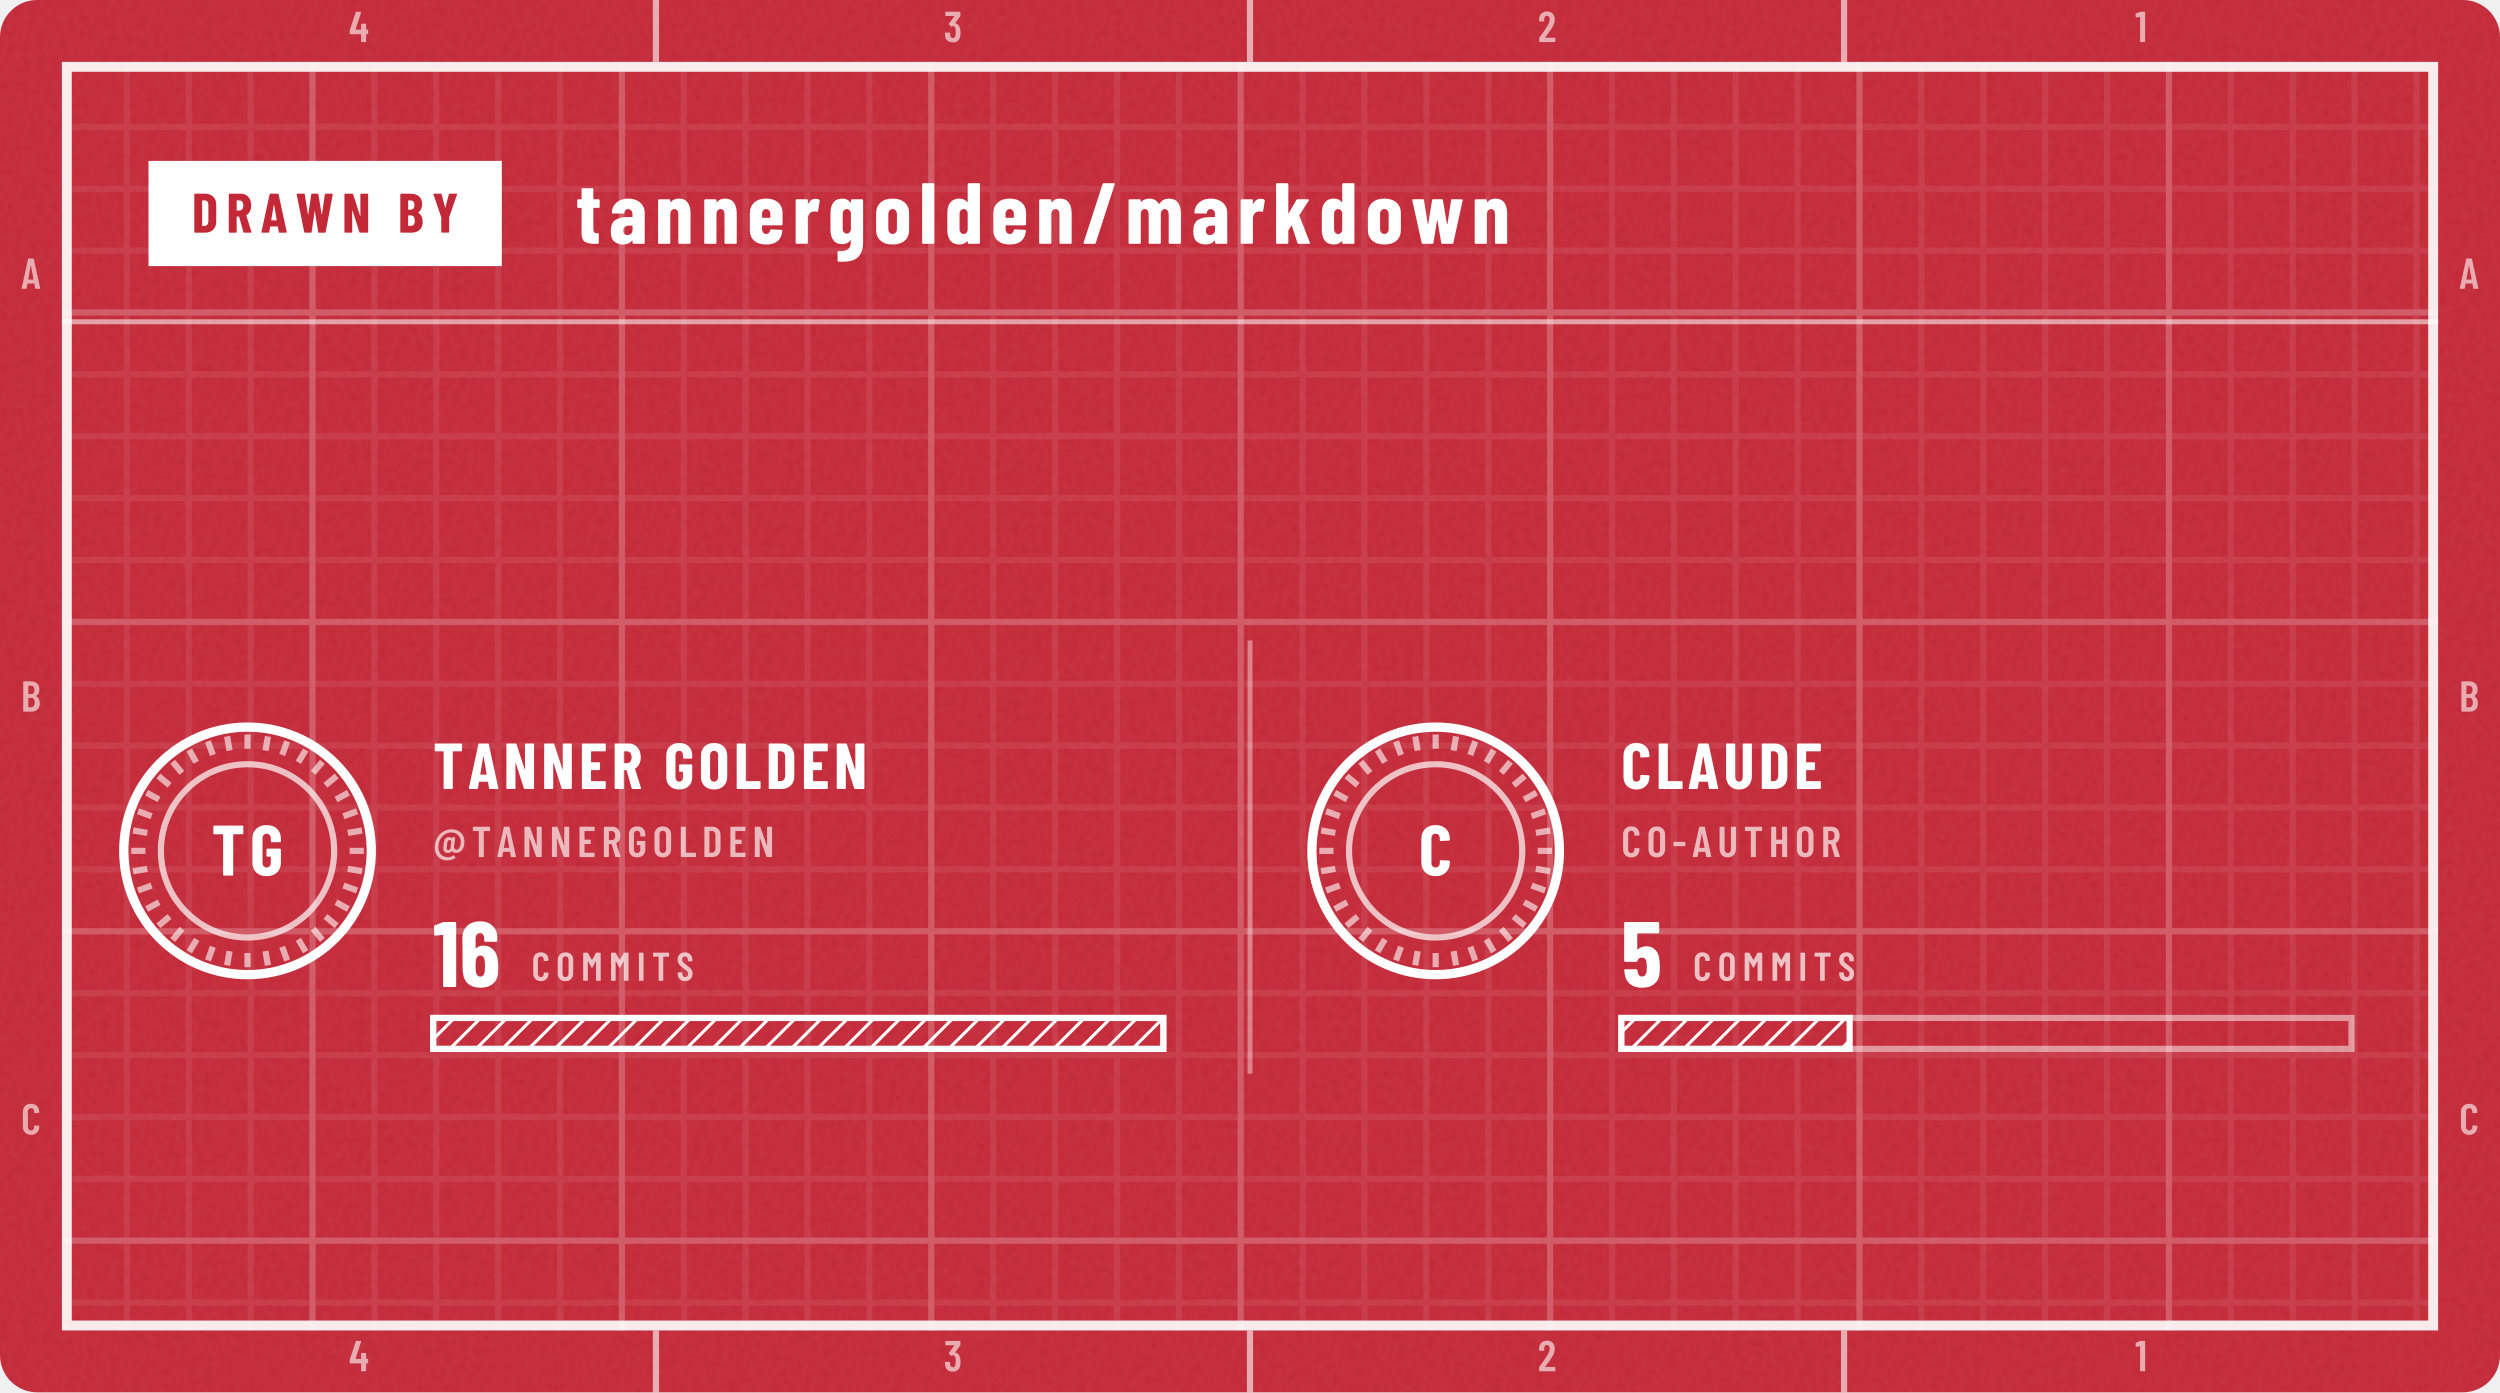
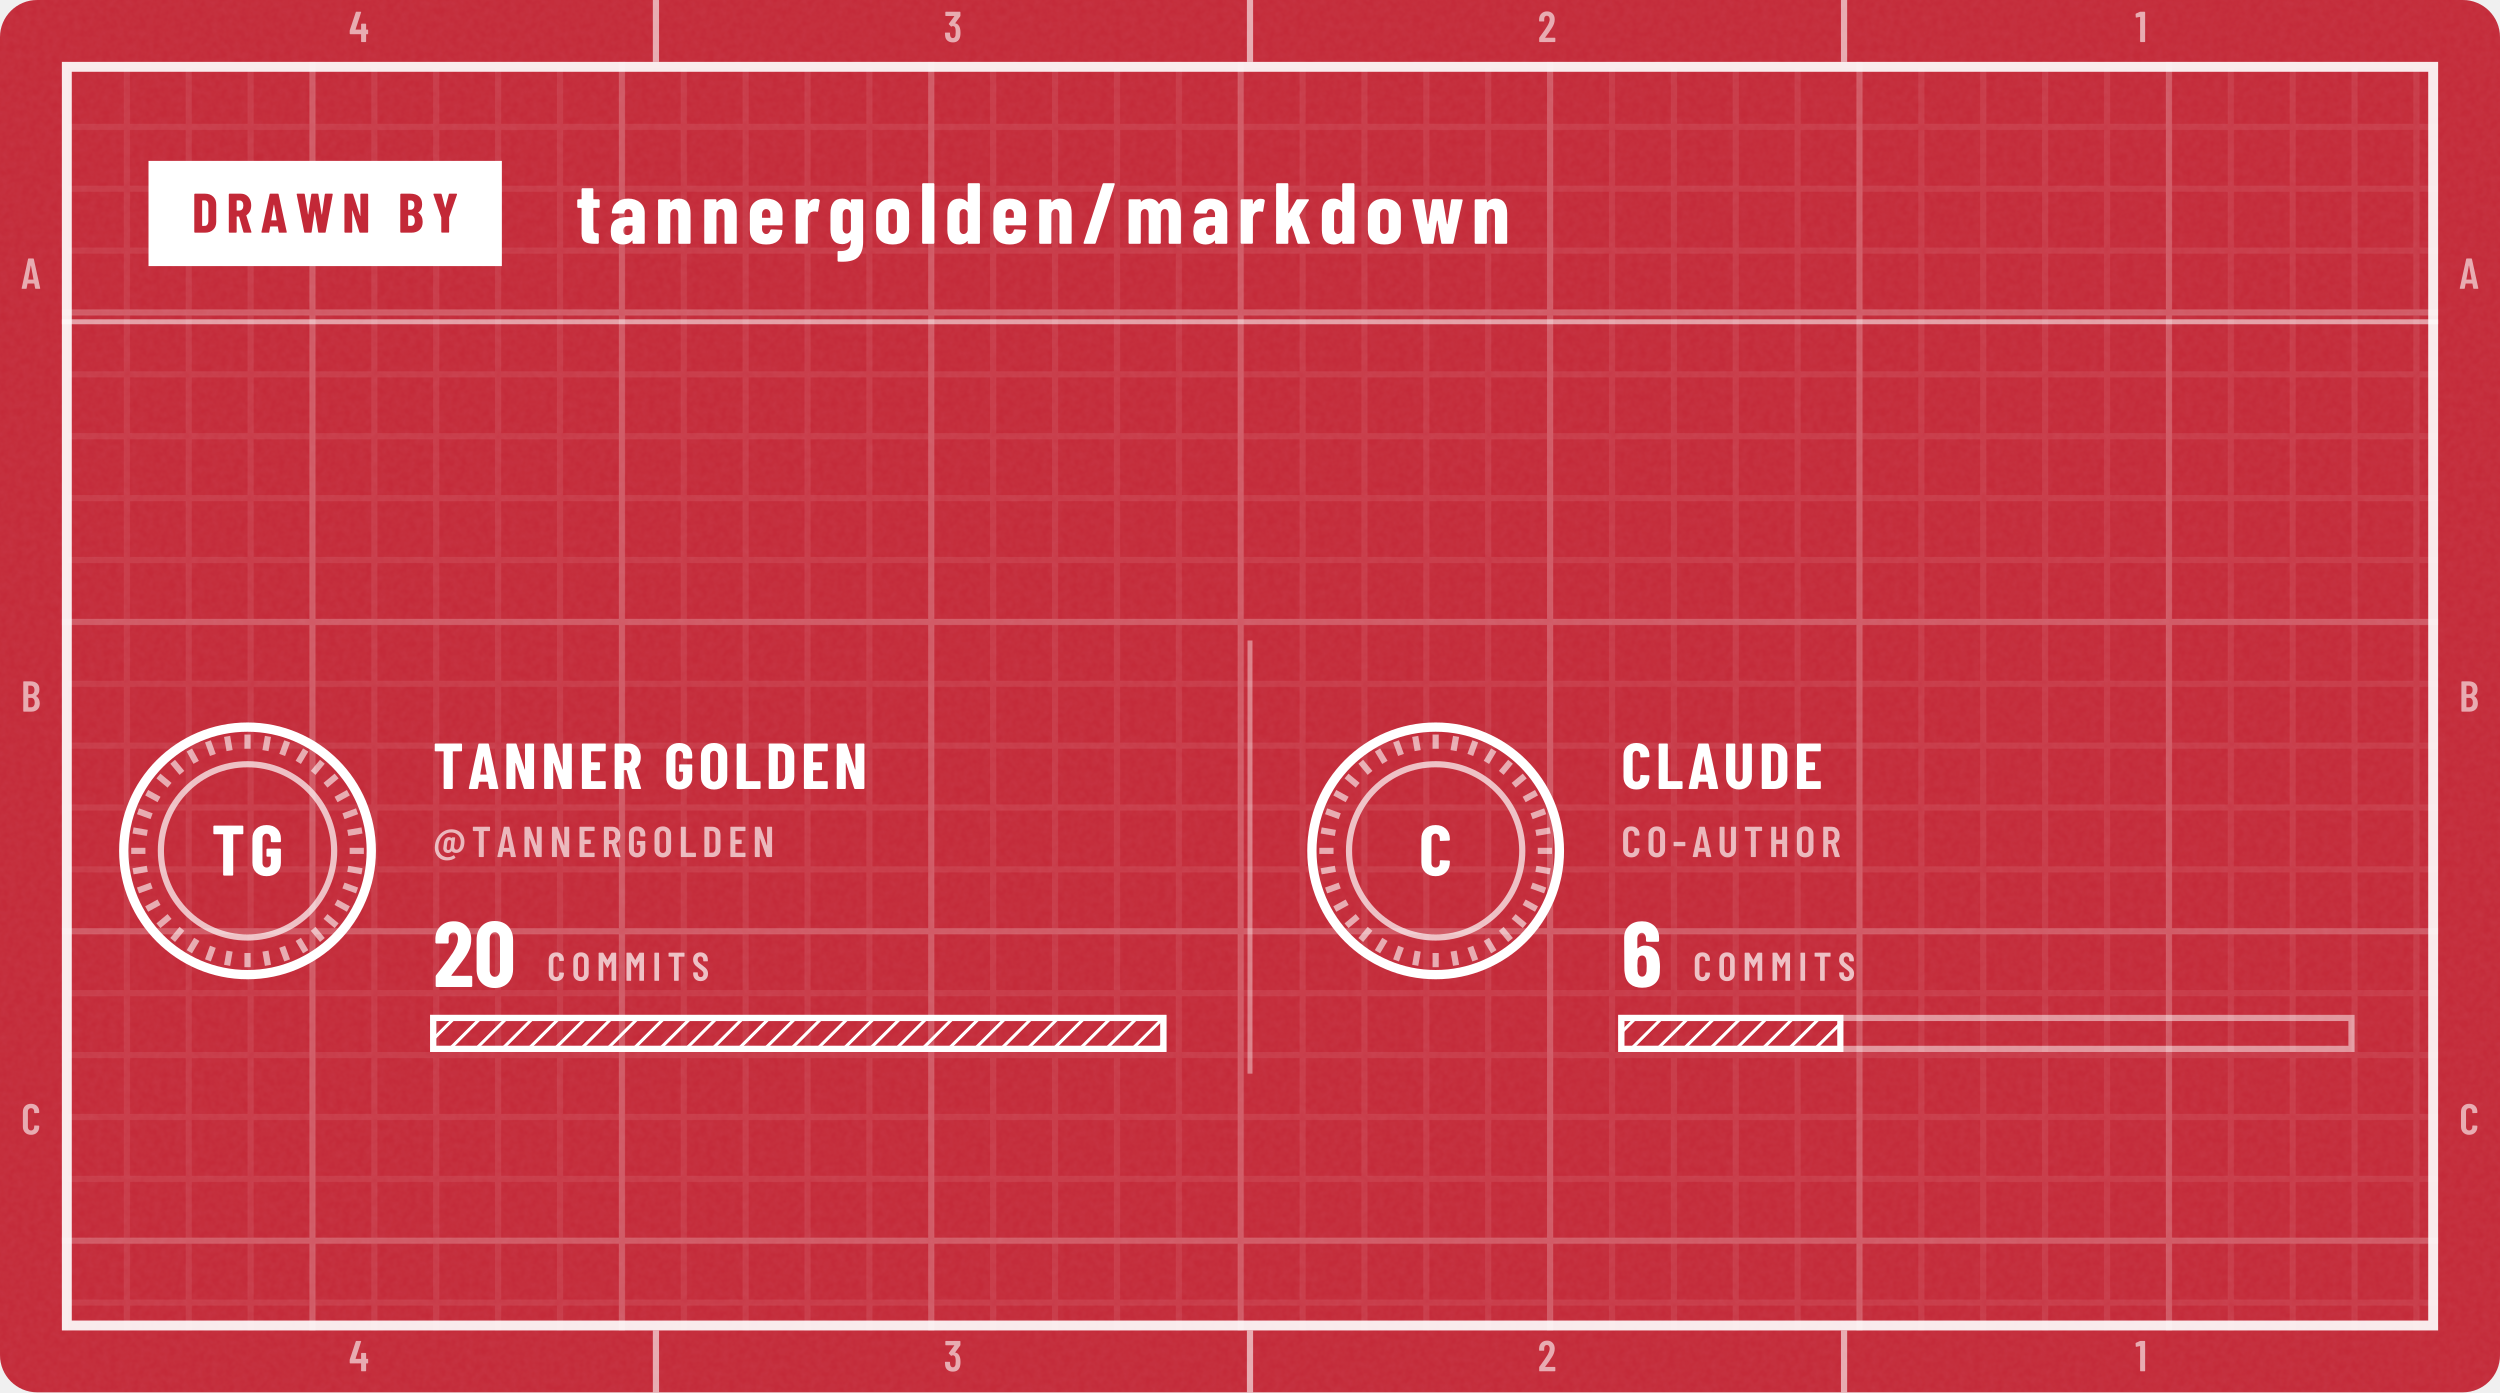
<svg xmlns="http://www.w3.org/2000/svg" width="404" height="225" viewBox="0 0 404 225" role="img" aria-labelledby="t d">
  <defs>
    <clipPath id="kc1">
      <rect x="0" y="0" width="404" height="225" rx="6" />
    </clipPath>
    <filter id="kn2" x="0" y="0" width="100%" height="100%">
      <feTurbulence type="fractalNoise" baseFrequency=".85" numOctaves="2" stitchTiles="stitch" />
      <feColorMatrix values="0 0 0 0 1 0 0 0 0 1 0 0 0 0 1 0 0 0 0.06 0" />
    </filter>
    <pattern id="kp3" width="10" height="10" patternUnits="userSpaceOnUse">
      <path d="M10 .5H.5V10" fill="none" stroke="#FFFFFF" stroke-opacity="0.075" />
    </pattern>
    <pattern id="kp4" width="50" height="50" patternUnits="userSpaceOnUse">
      <path d="M50 .5H.5V50" fill="none" stroke="#FFFFFF" stroke-opacity="0.16" />
    </pattern>
    <clipPath id="kc5">
      <rect x="10" y="10" width="384" height="205" />
    </clipPath>
    <pattern id="kh6" width="3" height="3" patternUnits="userSpaceOnUse" patternTransform="rotate(45)">
      <path d="M0 0V3" stroke="#FFFFFF" stroke-width="1" stroke-opacity="1" />
    </pattern>
    <path id="m45" d="M27 263V339Q27 344 30 348Q34 351 39 351H286Q291 351 294 348Q298 344 298 339V263Q298 258 294 254Q291 251 286 251H39Q34 251 30 254Q27 258 27 263Z" />
    <path id="m49" d="M122 700H218Q223 700 226 696Q230 693 230 688V12Q230 7 226 4Q223 0 218 0H126Q121 0 118 4Q114 7 114 12V576Q114 578 112 580Q111 582 109 581L27 565H24Q13 565 13 576L10 643Q10 653 18 657L107 697Q114 700 122 700Z" />
    <path id="m50" d="M173 100H392Q397 100 400 96Q404 93 404 88V12Q404 7 400 4Q397 0 392 0H43Q38 0 34 4Q31 7 31 12V92Q31 101 36 107L75 160Q114 212 152 266Q189 320 215 363Q273 459 273 522Q273 562 256 585Q238 608 209 608Q180 608 163 586Q146 563 147 526V487Q147 482 144 478Q140 475 135 475H41Q36 475 32 478Q29 482 29 487V530Q33 610 84 659Q134 708 214 708Q293 708 342 656Q390 605 390 521Q390 471 373 422Q356 373 319 317Q294 277 260 229Q225 181 214 166Q184 126 170 106Q168 104 169 102Q170 100 173 100Z" />
    <path id="m51" d="M387 218Q387 169 380 134Q368 66 326 29Q283 -8 210 -8Q134 -8 86 32Q38 73 32 143Q30 165 28 207Q28 219 40 219H132Q144 219 144 207Q146 173 148 156Q153 125 169 108Q185 92 210 92Q234 92 250 108Q266 123 271 152Q276 182 276 230Q276 281 269 315Q263 341 248 355Q233 369 210 369Q195 369 183 360Q177 356 174 356Q172 356 166 360L119 408Q115 412 115 417Q115 421 118 425L243 595Q245 597 244 599Q242 601 239 601H49Q44 601 40 604Q37 608 37 613V688Q37 693 40 696Q44 700 49 700H373Q378 700 382 696Q385 693 385 688V609Q385 602 380 594L266 438Q262 432 268 431Q309 426 338 392Q368 358 378 307Q387 267 387 218Z" />
    <path id="m52" d="M443 275V194Q443 189 440 186Q436 182 431 182H401Q396 182 396 177V12Q396 7 392 4Q389 0 384 0H292Q287 0 284 4Q280 7 280 12V177Q280 182 275 182H29Q24 182 20 186Q17 189 17 194V259Q17 268 19 274L158 690Q161 700 171 700H271Q277 700 280 696Q283 693 281 686L153 293Q152 287 157 287H275Q280 287 280 292V412Q280 417 284 420Q287 424 292 424H384Q389 424 392 420Q396 417 396 412V292Q396 287 401 287H431Q436 287 440 284Q443 280 443 275Z" />
    <path id="m64" d="M722 352Q722 327 719 301Q706 204 655 150Q604 95 529 95Q465 95 431 135Q427 138 424 134Q409 113 387 104Q365 94 343 94Q292 94 262 124Q233 154 233 201Q233 218 238 250L242 283Q244 307 250 347Q268 461 367 461Q380 461 394 456Q409 451 421 440Q428 435 428 442V444Q429 455 441 455H497Q509 455 508 442L484 258Q483 252 483 240Q483 206 499 188Q515 170 541 170Q577 170 602 206Q626 243 634 303Q637 326 637 346Q637 413 609 463Q581 513 530 540Q480 567 414 567Q342 567 279 530Q216 492 174 426Q132 359 122 275Q119 251 119 229Q119 156 149 104Q179 51 228 24Q277 -3 333 -3Q408 -3 468 39Q473 42 476 42Q482 42 485 36L511 -6Q513 -9 513 -14Q513 -19 508 -23Q472 -48 424 -63Q375 -78 319 -78Q239 -78 175 -42Q111 -5 74 62Q38 130 38 221Q38 253 42 280Q55 384 109 466Q163 549 246 595Q328 641 422 641Q510 641 578 605Q646 569 684 504Q722 438 722 352ZM400 212 403 233 404 243 414 326 416 343Q419 365 408 379Q398 393 379 393Q360 393 346 379Q332 365 329 343L326 322Q320 283 320 276L312 212Q311 188 321 174Q331 161 350 161Q369 161 382 175Q396 189 400 212Z" />
    <path id="m65" d="M325 11 306 116Q306 121 300 121H154Q148 121 148 116L129 11Q128 0 116 0H25Q11 0 14 13L162 689Q164 700 175 700H281Q292 700 294 689L442 13V9Q442 0 431 0H338Q326 0 325 11ZM171 212H282Q288 212 287 217L229 533Q228 536 226 536Q224 536 223 533L166 217Q165 212 171 212Z" />
    <path id="m66" d="M242 0H66Q61 0 58 4Q54 7 54 12V688Q54 693 58 696Q61 700 66 700H224Q319 700 373 652Q427 604 427 512Q427 409 354 365Q349 362 352 359Q391 334 413 292Q435 250 435 192Q435 100 382 50Q328 0 242 0ZM170 595V409Q170 404 175 404H226Q267 404 290 429Q313 454 313 500Q313 548 290 574Q267 600 226 600H175Q170 600 170 595ZM319 208Q319 260 296 290Q273 319 233 319H175Q170 319 170 314V106Q170 101 175 101H233Q273 101 296 129Q319 157 319 208Z" />
    <path id="m67" d="M42 180V521Q42 607 94 658Q145 708 230 708Q316 708 368 658Q420 607 420 521V509Q420 504 416 500Q413 496 408 496L315 492Q303 492 303 504V529Q303 564 283 586Q263 608 230 608Q198 608 178 586Q158 564 158 529V171Q158 136 178 114Q198 92 230 92Q263 92 283 114Q303 136 303 171V196Q303 201 306 204Q310 208 315 208L408 204Q413 204 416 200Q420 197 420 192V180Q420 95 368 44Q316 -8 230 -8Q145 -8 94 44Q42 95 42 180Z" />
    <path id="m68" d="M54 12V688Q54 693 58 696Q61 700 66 700H237Q323 700 374 648Q426 596 426 509V191Q426 104 374 52Q323 0 237 0H66Q61 0 58 4Q54 7 54 12ZM175 100 235 101Q268 101 288 128Q309 154 310 198V502Q310 547 290 574Q269 600 234 600H175Q170 600 170 595V105Q170 100 175 100Z" />
    <path id="m69" d="M391 600H175Q170 600 170 595V406Q170 401 175 401H303Q308 401 312 398Q315 394 315 389V312Q315 307 312 304Q308 300 303 300H175Q170 300 170 295V105Q170 100 175 100H391Q396 100 400 96Q403 93 403 88V12Q403 7 400 4Q396 0 391 0H66Q61 0 58 4Q54 7 54 12V688Q54 693 58 696Q61 700 66 700H391Q396 700 400 696Q403 693 403 688V612Q403 607 400 604Q396 600 391 600Z" />
    <path id="m71" d="M42 173V527Q42 609 94 658Q145 708 230 708Q315 708 368 658Q420 609 420 526V487Q420 482 416 478Q413 475 408 475H316Q311 475 308 478Q304 482 304 487V528Q304 564 284 586Q263 608 230 608Q197 608 177 586Q157 564 157 528V172Q157 136 177 114Q197 92 230 92Q263 92 284 114Q304 136 304 172V268Q304 273 299 273H238Q233 273 230 276Q226 280 226 285V358Q226 363 230 366Q233 370 238 370H408Q413 370 416 366Q420 363 420 358V173Q420 91 368 42Q315 -8 230 -8Q145 -8 94 42Q42 91 42 173Z" />
    <path id="m72" d="M319 700H411Q416 700 420 696Q423 693 423 688V12Q423 7 420 4Q416 0 411 0H319Q314 0 310 4Q307 7 307 12V295Q307 300 302 300H175Q170 300 170 295V12Q170 7 166 4Q163 0 158 0H66Q61 0 58 4Q54 7 54 12V688Q54 693 58 696Q61 700 66 700H158Q163 700 166 696Q170 693 170 688V406Q170 401 175 401H302Q307 401 307 406V688Q307 693 310 696Q314 700 319 700Z" />
    <path id="m73" d="M54 12V688Q54 693 58 696Q61 700 66 700H158Q163 700 166 696Q170 693 170 688V12Q170 7 166 4Q163 0 158 0H66Q61 0 58 4Q54 7 54 12Z" />
    <path id="m76" d="M54 12V688Q54 693 58 696Q61 700 66 700H158Q163 700 166 696Q170 693 170 688V105Q170 100 175 100H391Q396 100 400 96Q403 93 403 88V12Q403 7 400 4Q396 0 391 0H66Q61 0 58 4Q54 7 54 12Z" />
    <path id="m77" d="M383 700H475Q480 700 484 696Q487 693 487 688V12Q487 7 484 4Q480 0 475 0H383Q378 0 374 4Q371 7 371 12V484Q371 488 369 488Q367 488 365 485L278 327Q273 319 269 319Q265 319 260 327L173 485Q171 488 169 488Q167 488 167 484V12Q167 7 164 4Q160 0 155 0H63Q58 0 54 4Q51 7 51 12V688Q51 693 54 696Q58 700 63 700H155Q165 700 170 692L267 521Q270 517 273 521L368 692Q373 700 383 700Z" />
    <path id="m78" d="M350 700H441Q446 700 450 696Q453 693 453 688V12Q453 7 450 4Q446 0 441 0H336Q326 0 323 10L174 434Q173 437 170 436Q168 436 168 433L169 12Q169 7 166 4Q162 0 157 0H66Q61 0 58 4Q54 7 54 12V688Q54 693 58 696Q61 700 66 700H169Q179 700 182 690L332 269Q333 266 336 266Q338 267 338 270V688Q338 693 342 696Q345 700 350 700Z" />
    <path id="m79" d="M42 182V518Q42 604 94 656Q147 708 233 708Q319 708 372 656Q425 604 425 518V182Q425 96 372 44Q319 -8 233 -8Q147 -8 94 44Q42 96 42 182ZM309 177V523Q309 561 288 584Q267 608 233 608Q199 608 178 584Q158 561 158 523V177Q158 139 178 116Q199 92 233 92Q267 92 288 116Q309 139 309 177Z" />
    <path id="m82" d="M318 10 233 297Q231 301 228 301H175Q170 301 170 296V12Q170 7 166 4Q163 0 158 0H66Q61 0 58 4Q54 7 54 12V688Q54 693 58 696Q61 700 66 700H254Q307 700 348 674Q388 649 410 602Q433 556 433 496Q433 434 409 389Q385 344 342 321Q338 320 339 315L437 14Q438 12 438 9Q438 0 427 0H331Q321 0 318 10ZM170 595V396Q170 391 175 391H236Q272 391 294 419Q317 447 317 495Q317 543 294 572Q272 600 236 600H175Q170 600 170 595Z" />
    <path id="m83" d="M34 173V199Q34 204 38 208Q41 211 46 211H137Q142 211 146 208Q149 204 149 199V179Q149 140 168 116Q188 92 219 92Q250 92 270 114Q290 137 290 174Q290 200 279 219Q268 238 248 255Q228 272 184 304Q134 340 104 368Q73 396 52 436Q32 475 32 527Q32 610 82 659Q132 708 214 708Q297 708 348 656Q399 605 399 520V496Q399 491 396 488Q392 484 387 484H297Q292 484 288 488Q285 491 285 496V522Q285 561 266 584Q246 608 214 608Q184 608 165 586Q146 565 146 527Q146 491 166 466Q187 441 247 397Q308 352 339 324Q370 295 387 261Q404 227 404 180Q404 95 353 44Q302 -8 219 -8Q136 -8 85 42Q34 92 34 173Z" />
    <path id="m84" d="M425 688V612Q425 607 422 604Q418 600 413 600H286Q281 600 281 595V12Q281 7 278 4Q274 0 269 0H177Q172 0 168 4Q165 7 165 12V595Q165 600 160 600H40Q35 600 32 604Q28 607 28 612V688Q28 693 32 696Q35 700 40 700H413Q418 700 422 696Q425 693 425 688Z" />
    <path id="m85" d="M50 194V688Q50 693 54 696Q57 700 62 700H154Q159 700 162 696Q166 693 166 688V182Q166 142 186 117Q206 92 239 92Q272 92 292 117Q312 142 312 182V688Q312 693 316 696Q319 700 324 700H416Q421 700 424 696Q428 693 428 688V194Q428 103 376 48Q324 -8 239 -8Q153 -8 102 48Q50 103 50 194Z" />
    <path id="n47" d="M18 14 237 690Q240 700 250 700H367Q373 700 376 696Q379 693 377 686L158 10Q155 0 145 0H28Q22 0 19 4Q16 7 18 14Z" />
-     <path id="n49" d="M115 700H236Q241 700 244 696Q248 693 248 688V12Q248 7 244 4Q241 0 236 0H119Q114 0 110 4Q107 7 107 12V558Q107 562 102 562L25 553H23Q12 553 12 564L9 650Q9 660 18 664L100 697Q108 700 115 700Z" />
-     <path id="n53" d="M416 218Q416 185 413 155Q409 78 358 35Q308 -8 223 -8Q143 -8 94 32Q45 72 35 151L32 179Q32 191 44 191H161Q173 191 174 179Q174 173 176 163Q185 113 223 113Q243 113 256 126Q268 140 272 164Q275 190 275 219Q275 240 271 270Q267 293 254 305Q242 317 223 317Q185 317 174 282Q171 271 161 271H43Q38 271 34 274Q31 278 31 283V688Q31 693 34 696Q38 700 43 700H396Q401 700 404 696Q408 693 408 688V591Q408 586 404 582Q401 579 396 579H177Q172 579 172 574V406Q172 403 174 402Q176 401 178 404Q195 421 218 430Q241 439 267 439Q331 439 370 397Q408 355 412 280Q416 242 416 218Z" />
+     <path id="n48" d="M30 191V509Q30 600 84 656Q138 711 226 711Q284 711 329 686Q374 661 398 615Q423 569 423 509V191Q423 131 398 85Q374 39 329 14Q284 -11 226 -11Q138 -11 84 44Q30 100 30 191ZM282 183V517Q282 550 266 570Q251 590 226 590Q201 590 186 570Q171 550 171 517V183Q171 150 186 130Q201 110 226 110Q251 110 266 130Q282 150 282 183Z" />
+     <path id="n50" d="M200 121H409Q414 121 418 118Q421 114 421 109V12Q421 7 418 4Q414 0 409 0H39Q34 0 30 4Q27 7 27 12V113Q27 122 32 128Q72 181 88 200Q176 313 213 371Q267 457 267 516Q267 550 254 568Q240 587 217 587Q194 587 180 568Q166 550 167 521V480Q167 475 164 472Q160 468 155 468H36Q31 468 28 472Q24 475 24 480V527Q28 609 83 658Q138 708 223 708Q307 708 358 655Q410 602 410 515Q410 463 394 416Q377 369 340 315Q312 274 244 187L197 127Q195 125 196 123Q197 121 200 121Z" />
    <path id="n54" d="M417 218Q417 196 415 158Q412 79 361 36Q310 -8 225 -8Q145 -8 96 32Q46 72 37 151Q33 172 33 206L31 529Q31 611 84 660Q136 708 223 708Q304 708 356 659Q407 610 407 529V499Q407 494 404 490Q400 487 395 487H278Q273 487 270 490Q266 494 266 499V521Q266 548 253 566Q240 584 223 584Q201 584 187 566Q173 549 173 521V420Q173 417 175 416Q177 416 179 418Q212 446 254 446Q324 446 366 400Q409 354 413 277Q417 253 417 218ZM274 228Q274 255 270 290Q267 313 255 326Q243 339 224 339Q204 339 192 326Q179 312 176 288Q173 249 173 228Q173 204 176 166Q179 140 192 126Q204 112 224 112Q244 112 256 127Q269 142 272 169Q274 217 274 228Z" />
    <path id="n65" d="M325 11 309 107Q309 112 303 112H176Q170 112 170 107L154 11Q153 0 141 0H24Q11 0 14 13L161 689Q163 700 174 700H309Q320 700 322 689L468 13L469 9Q469 0 458 0H338Q326 0 325 11ZM194 221H284Q289 221 288 226L241 499Q240 502 238 502Q236 502 235 499L190 226Q190 221 194 221Z" />
    <path id="n66" d="M245 0H56Q51 0 48 4Q44 7 44 12V688Q44 693 48 696Q51 700 56 700H223Q323 700 380 652Q436 604 436 509Q436 410 368 365Q364 362 367 359Q446 303 446 193Q446 100 390 50Q334 0 245 0ZM185 574V417Q185 412 190 412H226Q260 412 279 434Q298 455 298 494Q298 535 280 557Q261 579 226 579H190Q185 579 185 574ZM305 214Q305 258 286 284Q267 310 235 310H190Q185 310 185 305V127Q185 122 190 122H234Q267 122 286 146Q305 170 305 214Z" />
    <path id="n67" d="M34 189V513Q34 602 88 655Q143 708 233 708Q324 708 378 655Q433 602 433 513V502Q433 497 430 494Q426 490 421 490L304 485Q292 485 292 496V522Q292 551 276 569Q260 587 233 587Q207 587 191 569Q175 551 175 522V177Q175 148 191 130Q207 113 233 113Q260 113 276 130Q292 148 292 177V204Q292 209 296 212Q299 216 304 216L421 211Q426 211 430 208Q433 204 433 199V189Q433 99 378 46Q323 -8 233 -8Q143 -8 88 46Q34 99 34 189Z" />
    <path id="n68" d="M44 12V688Q44 693 48 696Q51 700 56 700H237Q328 700 383 647Q438 594 438 506V194Q438 106 383 53Q328 0 237 0H56Q51 0 48 4Q44 7 44 12ZM190 121 235 122Q262 123 279 145Q296 167 297 203V497Q297 535 280 557Q263 579 234 579H190Q185 579 185 574V126Q185 121 190 121Z" />
    <path id="n69" d="M399 579H190Q185 579 185 574V416Q185 411 190 411H310Q315 411 318 408Q322 404 322 399V302Q322 297 318 294Q315 290 310 290H190Q185 290 185 285V126Q185 121 190 121H399Q404 121 408 118Q411 114 411 109V12Q411 7 408 4Q404 0 399 0H56Q51 0 48 4Q44 7 44 12V688Q44 693 48 696Q51 700 56 700H399Q404 700 408 696Q411 693 411 688V591Q411 586 408 582Q404 579 399 579Z" />
    <path id="n71" d="M34 181V519Q34 605 88 656Q143 708 233 708Q323 708 378 656Q433 604 433 518V480Q433 475 430 472Q426 468 421 468H304Q299 468 296 472Q292 475 292 480V520Q292 550 276 568Q260 587 233 587Q207 587 191 568Q175 550 175 520V180Q175 150 191 132Q207 113 233 113Q260 113 276 132Q292 150 292 180V260Q292 265 287 265H243Q238 265 234 268Q231 272 231 277V366Q231 371 234 374Q238 378 243 378H421Q426 378 430 374Q433 371 433 366V181Q433 95 378 44Q323 -8 233 -8Q143 -8 88 44Q34 95 34 181Z" />
    <path id="n76" d="M44 12V688Q44 693 48 696Q51 700 56 700H173Q178 700 182 696Q185 693 185 688V126Q185 121 190 121H400Q405 121 408 118Q412 114 412 109V12Q412 7 408 4Q405 0 400 0H56Q51 0 48 4Q44 7 44 12Z" />
    <path id="n78" d="M342 700H458Q463 700 466 696Q470 693 470 688V12Q470 7 466 4Q463 0 458 0H326Q316 0 313 10L189 397Q188 400 186 400Q183 399 183 396L184 12Q184 7 180 4Q177 0 172 0H56Q51 0 48 4Q44 7 44 12V688Q44 693 48 696Q51 700 56 700H187Q197 700 200 690L325 303Q326 300 328 300Q331 301 331 304L330 688Q330 693 334 696Q337 700 342 700Z" />
    <path id="n79" d="M34 190V510Q34 600 89 654Q144 708 236 708Q328 708 384 654Q439 600 439 510V190Q439 100 384 46Q328 -8 236 -8Q144 -8 89 46Q34 100 34 190ZM298 184V516Q298 548 281 568Q264 587 236 587Q208 587 192 568Q175 548 175 516V184Q175 152 192 132Q208 113 236 113Q264 113 281 132Q298 152 298 184Z" />
    <path id="n82" d="M306 10 229 286Q227 290 224 290H190Q185 290 185 285V12Q185 7 182 4Q178 0 173 0H56Q51 0 48 4Q44 7 44 12V688Q44 693 48 696Q51 700 56 700H258Q313 700 356 674Q399 647 422 599Q446 551 446 489Q446 430 424 385Q401 340 361 315Q359 314 358 312Q357 311 358 309L450 14L451 10Q451 0 440 0H320Q309 0 306 10ZM185 574V403Q185 398 190 398H235Q266 398 286 422Q305 447 305 488Q305 530 286 554Q266 579 235 579H190Q185 579 185 574Z" />
    <path id="n84" d="M444 688V591Q444 586 440 582Q437 579 432 579H307Q302 579 302 574V12Q302 7 298 4Q295 0 290 0H173Q168 0 164 4Q161 7 161 12V574Q161 579 156 579H36Q31 579 28 582Q24 586 24 591V688Q24 693 28 696Q31 700 36 700H432Q437 700 440 696Q444 693 444 688Z" />
    <path id="n85" d="M41 199V688Q41 693 44 696Q48 700 53 700H170Q175 700 178 696Q182 693 182 688V185Q182 153 198 133Q214 113 240 113Q266 113 282 133Q297 153 297 185V688Q297 693 300 696Q304 700 309 700H426Q431 700 434 696Q438 693 438 688V199Q438 105 384 48Q329 -8 240 -8Q150 -8 96 48Q41 105 41 199Z" />
    <path id="n87" d="M156 11 21 687 20 691Q20 700 31 700H153Q165 700 166 689L223 329Q224 325 226 325Q228 325 229 329L283 689Q284 700 296 700H397Q409 700 410 689L469 329Q470 325 472 325Q474 325 475 329L526 689Q527 700 539 700H657Q670 700 668 687L541 11Q540 0 528 0H420Q408 0 407 11L348 381Q347 385 345 385Q343 385 342 381L289 11Q288 0 276 0H169Q158 0 156 11Z" />
    <path id="n89" d="M166 13V273L165 279L25 686Q24 688 24 691Q24 700 35 700H158Q169 700 172 690L234 451Q235 448 237 448Q239 448 240 451L302 690Q305 700 316 700H439Q445 700 448 696Q451 693 449 686L308 279L307 273V13Q307 8 304 4Q300 1 295 1H178Q173 1 170 4Q166 8 166 13Z" />
    <path id="n97" d="M415 355V12Q415 7 412 4Q408 0 403 0H286Q281 0 278 4Q274 7 274 12V34Q274 37 272 38Q270 39 268 36Q235 -6 166 -8Q108 -8 66 24Q23 56 23 146Q23 239 74 274Q126 309 223 309H269Q274 309 274 314V339Q274 366 260 384Q245 401 223 401Q206 401 194 390Q183 380 180 361Q179 349 167 349L47 350Q35 350 35 362Q40 435 92 478Q144 522 224 522Q309 522 362 476Q415 430 415 355ZM274 158V205Q274 210 269 210H228Q201 210 184 194Q168 179 168 152Q168 127 180 114Q193 101 214 101Q237 101 256 116Q274 132 274 158Z" />
    <path id="n100" d="M278 700H395Q400 700 404 696Q407 693 407 688V12Q407 7 404 4Q400 0 395 0H278Q273 0 270 4Q266 7 266 12V28Q266 31 264 32Q262 32 260 30Q226 -8 170 -8Q101 -8 66 36Q31 81 31 160V354Q31 435 66 478Q102 522 170 522Q192 522 216 514Q240 505 260 483Q262 481 264 482Q266 482 266 485V688Q266 693 270 696Q273 700 278 700ZM266 157V357Q263 377 250 389Q237 401 219 401Q198 401 185 385Q172 369 172 344V170Q172 145 185 129Q198 113 219 113Q237 113 250 125Q263 137 266 157Z" />
    <path id="n101" d="M397 213H177Q172 213 172 208V171Q172 146 186 130Q199 113 220 113Q239 113 251 126Q263 138 267 157Q270 167 280 167L395 161Q400 161 404 158Q407 154 406 148Q399 71 352 32Q306 -8 220 -8Q131 -8 81 36Q31 81 31 160V354Q31 430 82 476Q132 522 220 522Q308 522 358 476Q409 430 409 354V225Q409 220 406 216Q402 213 397 213ZM172 344V305Q172 300 177 300H263Q268 300 268 305V344Q268 369 254 385Q241 401 220 401Q199 401 186 385Q172 369 172 344Z" />
    <path id="n103" d="M279 514H396Q401 514 404 510Q408 507 408 502V24Q408 -87 356 -147Q303 -207 167 -207Q140 -207 125 -206Q113 -205 113 -193V-95Q113 -82 126 -84Q185 -86 216 -72Q246 -59 256 -32Q267 -5 267 39Q267 42 265 42Q263 42 261 39Q243 15 218 6Q192 -4 168 -4Q99 -4 65 40Q31 85 31 164V354Q31 435 66 478Q100 522 168 522Q229 522 261 477Q263 474 265 475Q267 476 267 479V502Q267 507 270 510Q274 514 279 514ZM267 175V344Q267 369 254 385Q240 401 219 401Q198 401 185 385Q172 369 172 344V175Q172 150 185 134Q198 118 219 118Q240 118 254 134Q267 150 267 175Z" />
    <path id="n107" d="M38 12V688Q38 693 42 696Q45 700 50 700H167Q172 700 176 696Q179 693 179 688V357Q179 353 181 352Q183 352 185 355L272 506Q276 514 287 514H407Q414 514 416 510Q419 506 415 500L307 332Q305 328 306 325L428 14Q429 12 429 9Q429 0 418 0H297Q287 0 284 10L220 208Q219 211 217 212Q215 212 214 209L181 157Q179 153 179 151V12Q179 7 176 4Q172 0 167 0H50Q45 0 42 4Q38 7 38 12Z" />
    <path id="n108" d="M34 12V688Q34 693 38 696Q41 700 46 700H163Q168 700 172 696Q175 693 175 688V12Q175 7 172 4Q168 0 163 0H46Q41 0 38 4Q34 7 34 12Z" />
    <path id="n109" d="M641 347V12Q641 7 638 4Q634 0 629 0H512Q507 0 504 4Q500 7 500 12V338Q500 368 488 384Q476 401 456 401Q434 401 422 384Q409 368 409 338V12Q409 7 406 4Q402 0 397 0H281Q276 0 272 4Q269 7 269 12V338Q269 368 257 384Q245 401 225 401Q203 401 190 384Q178 368 178 338V12Q178 7 174 4Q171 0 166 0H49Q44 0 40 4Q37 7 37 12V502Q37 507 40 510Q44 514 49 514H166Q171 514 174 510Q178 507 178 502V489Q178 486 180 485Q182 484 184 486Q204 506 228 514Q252 522 274 522Q352 522 386 460L388 459Q391 459 395 465Q416 497 446 510Q475 522 505 522Q573 522 607 476Q641 430 641 347Z" />
    <path id="n110" d="M413 351V12Q413 7 410 4Q406 0 401 0H284Q279 0 276 4Q272 7 272 12V340Q272 369 260 385Q249 401 227 401Q204 401 192 384Q179 368 179 338V12Q179 7 176 4Q172 0 167 0H50Q45 0 42 4Q38 7 38 12V502Q38 507 42 510Q45 514 50 514H167Q172 514 176 510Q179 507 179 502V483Q179 480 182 480Q184 480 188 484Q220 522 277 522Q345 522 379 477Q413 432 413 351Z" />
    <path id="n111" d="M31 160V354Q31 430 82 476Q133 522 221 522Q310 522 361 476Q412 430 412 354V160Q412 82 362 37Q311 -8 221 -8Q132 -8 82 37Q31 82 31 160ZM271 171V344Q271 369 257 385Q243 401 221 401Q199 401 186 385Q172 369 172 344V171Q172 146 186 130Q199 114 221 114Q243 114 257 130Q271 146 271 171Z" />
    <path id="n114" d="M310 510Q318 505 316 495L297 378Q296 367 283 370Q272 374 256 374Q241 374 230 370Q207 366 193 342Q179 319 179 288V13Q179 8 176 4Q172 1 167 1H50Q45 1 42 4Q38 8 38 13V502Q38 507 42 510Q45 514 50 514H167Q172 514 176 510Q179 507 179 502V463Q179 459 180 458Q182 458 184 461Q211 520 268 520Q295 520 310 510Z" />
    <path id="n116" d="M260 415H204Q199 415 199 410V172Q199 143 210 132Q221 121 243 122H250Q255 122 258 118Q262 115 262 110V12Q262 7 258 4Q255 0 250 0H210Q137 0 100 24Q63 49 63 118V410Q63 415 58 415H25Q20 415 16 418Q13 422 13 427V502Q13 507 16 510Q20 514 25 514H58Q63 514 63 519V630Q63 635 66 638Q70 642 75 642H187Q192 642 196 638Q199 635 199 630V519Q199 514 204 514H260Q265 514 268 510Q272 507 272 502V427Q272 422 268 418Q265 415 260 415Z" />
    <path id="n119" d="M124 11 16 502V506Q16 515 27 515H138Q150 515 151 504L194 230Q195 227 197 227Q199 227 200 230L244 504Q245 515 257 515H356Q368 515 369 504L416 229Q417 226 419 226Q421 227 422 230L464 504Q465 515 477 515L587 513Q600 513 597 500L490 11Q488 0 477 0H363Q351 0 350 11L307 265Q306 268 304 268Q302 268 301 265L260 11Q259 0 247 0H137Q126 0 124 11Z" />
  </defs>
  <rect y="0" width="404" height="225" rx="6" fill="#C32837" />
  <rect y="0" width="404" height="225" clip-path="url(#kc1)" filter="url(#kn2)" />
  <g clip-path="url(#kc5)">
    <rect y="0" width="404" height="225" fill="url(#kp3)" />
    <rect y="0" width="404" height="225" fill="url(#kp4)" />
  </g>
  <rect x="10.8" y="10.8" width="382.4" height="203.4" fill="none" stroke="#FFFFFF" stroke-opacity="0.9" stroke-width="1.6" />
  <path d="M106 0V10M106 215V225M202 0V10M202 215V225M298 0V10M298 215V225" stroke="#FFFFFF" stroke-opacity="0.6" />
  <g transform="scale(0.007 -0.007)" fill="#FFFFFF" fill-opacity="0.6">
    <use href="#m52" x="8056" y="-971" />
    <use href="#m52" x="8056" y="-31657" />
    <use href="#m51" x="21787" y="-971" />
    <use href="#m51" x="21787" y="-31657" />
    <use href="#m50" x="35502" y="-971" />
    <use href="#m50" x="35502" y="-31657" />
    <use href="#m49" x="49292" y="-971" />
    <use href="#m49" x="49292" y="-31657" />
    <use href="#m65" x="486" y="-6667" />
    <use href="#m65" x="56772" y="-6667" />
    <use href="#m66" x="483" y="-16429" />
    <use href="#m66" x="56769" y="-16429" />
    <use href="#m67" x="486" y="-26190" />
    <use href="#m67" x="56772" y="-26190" />
  </g>
  <rect x="24" y="26" width="57.1" height="17" fill="#FFFFFF" />
  <g transform="translate(31 37.6) scale(0.009 -0.009)" fill="#C32837">
    <use href="#n68" x="0" />
    <use href="#n82" x="620" />
    <use href="#n65" x="1236" />
    <use href="#n87" x="1862" />
    <use href="#n78" x="2696" />
    <use href="#n66" x="3699" />
    <use href="#n89" x="4313" />
  </g>
  <g transform="translate(93.1 39.4) scale(0.014 -0.014)" fill="#FFFFFF">
    <use href="#n116" x="0" />
    <use href="#n97" x="377" />
    <use href="#n110" x="908" />
    <use href="#n110" x="1441" />
    <use href="#n101" x="1974" />
    <use href="#n114" x="2496" />
    <use href="#n103" x="2905" />
    <use href="#n111" x="3432" />
    <use href="#n108" x="3960" />
    <use href="#n100" x="4254" />
    <use href="#n101" x="4785" />
    <use href="#n110" x="5307" />
    <use href="#n47" x="5840" />
    <use href="#n109" x="6340" />
    <use href="#n97" x="7101" />
    <use href="#n114" x="7633" />
    <use href="#n107" x="8042" />
    <use href="#n100" x="8577" />
    <use href="#n111" x="9108" />
    <use href="#n119" x="9636" />
    <use href="#n110" x="10334" />
  </g>
  <path d="M10 52H394" fill="none" stroke="#FFFFFF" stroke-opacity="0.55" stroke-width=".8" />
  <circle cx="40" cy="137.5" r="20" fill="none" stroke="#FFFFFF" stroke-width="1.5" />
  <circle cx="40" cy="137.5" r="14" fill="none" stroke="#FFFFFF" stroke-opacity="0.7" />
  <path d="M56.5 137.5L58.8 137.5M56.2 140.4L58.5 140.8M55.5 143.1L57.7 143.9M54.3 145.8L56.3 146.9M52.6 148.1L54.4 149.6M50.6 150.1L52.1 151.9M48.2 151.8L49.4 153.8M45.6 153L46.4 155.2M42.9 153.7L43.3 156M40 154L40 156.3M37.1 153.7L36.7 156M34.4 153L33.6 155.2M31.8 151.8L30.6 153.8M29.4 150.1L27.9 151.9M27.4 148.1L25.6 149.6M25.7 145.8L23.7 146.9M24.5 143.1L22.3 143.9M23.8 140.4L21.5 140.8M23.5 137.5L21.2 137.5M23.8 134.6L21.5 134.2M24.5 131.9L22.3 131.1M25.7 129.2L23.7 128.1M27.4 126.9L25.6 125.4M29.4 124.9L27.9 123.1M31.7 123.2L30.6 121.2M34.4 122L33.6 119.8M37.1 121.3L36.7 119M40 121L40 118.7M42.9 121.3L43.3 119M45.6 122L46.4 119.8M48.2 123.2L49.4 121.2M50.6 124.9L52.1 123.1M52.6 126.9L54.4 125.4M54.3 129.2L56.3 128.1M55.5 131.9L57.7 131.1M56.2 134.6L58.5 134.2" fill="none" stroke="#FFFFFF" stroke-opacity="0.6" />
  <g transform="translate(34.2 141.5) scale(0.01154 -0.01154)" fill="#FFFFFF">
    <use href="#n84" x="0" />
    <use href="#n71" x="537" />
  </g>
  <g transform="translate(70 127.5) scale(0.0105 -0.0105)" fill="#FFFFFF">
    <use href="#n84" x="0" />
    <use href="#n65" x="535" />
    <use href="#n78" x="1083" />
    <use href="#n78" x="1664" />
    <use href="#n69" x="2245" />
    <use href="#n82" x="2749" />
    <use href="#n71" x="3554" />
    <use href="#n79" x="4087" />
    <use href="#n76" x="4627" />
    <use href="#n68" x="5120" />
    <use href="#n69" x="5662" />
    <use href="#n78" x="6167" />
  </g>
  <g transform="translate(70 138.5) scale(0.007 -0.007)" fill="#FFFFFF" fill-opacity="0.66">
    <use href="#m64" x="0" />
    <use href="#m84" x="888" />
    <use href="#m65" x="1468" />
    <use href="#m78" x="2053" />
    <use href="#m78" x="2688" />
    <use href="#m69" x="3324" />
    <use href="#m82" x="3887" />
    <use href="#m71" x="4477" />
    <use href="#m79" x="5068" />
    <use href="#m76" x="5663" />
    <use href="#m68" x="6207" />
    <use href="#m69" x="6807" />
    <use href="#m78" x="7371" />
  </g>
  <g transform="translate(70 159.5) scale(0.015 -0.015)" fill="#FFFFFF">
-     <use href="#n49" x="0" />
-     <use href="#n54" x="284" />
-   </g>
-   <g transform="translate(85.9 158.5) scale(0.0065 -0.0065)" fill="#FFFFFF" fill-opacity="0.7">
+     <use href="#n50" x="0" />
+     <use href="#n48" x="438" />
+   </g>
+   <g transform="translate(88.4 158.5) scale(0.0065 -0.0065)" fill="#FFFFFF" fill-opacity="0.7">
    <use href="#m67" x="0" />
    <use href="#m79" x="611" />
    <use href="#m77" x="1232" />
    <use href="#m77" x="1924" />
    <use href="#m73" x="2615" />
    <use href="#m84" x="2993" />
    <use href="#m83" x="3599" />
  </g>
  <rect x="70" y="164.5" width="118" height="5" fill="none" stroke="#FFFFFF" stroke-opacity="0.5" />
  <rect x="70" y="164.5" width="118" height="5" fill="url(#kh6)" stroke="#FFFFFF" stroke-width="1" />
  <path d="M202 103.5V173.5" fill="none" stroke="#FFFFFF" stroke-opacity="0.4" stroke-width=".8" />
  <circle cx="232" cy="137.5" r="20" fill="none" stroke="#FFFFFF" stroke-width="1.5" />
  <circle cx="232" cy="137.5" r="14" fill="none" stroke="#FFFFFF" stroke-opacity="0.7" />
  <path d="M248.5 137.5L250.8 137.5M248.2 140.4L250.5 140.8M247.5 143.1L249.7 143.9M246.3 145.8L248.3 146.9M244.6 148.1L246.4 149.6M242.6 150.1L244.1 151.9M240.2 151.8L241.4 153.8M237.6 153L238.4 155.2M234.9 153.7L235.3 156M232 154L232 156.3M229.1 153.7L228.7 156M226.4 153L225.6 155.2M223.8 151.8L222.6 153.8M221.4 150.1L219.9 151.9M219.4 148.1L217.6 149.6M217.7 145.8L215.7 146.9M216.5 143.1L214.3 143.9M215.8 140.4L213.5 140.8M215.5 137.5L213.2 137.5M215.8 134.6L213.5 134.2M216.5 131.9L214.3 131.1M217.7 129.2L215.7 128.1M219.4 126.9L217.6 125.4M221.4 124.9L219.9 123.1M223.8 123.2L222.6 121.2M226.4 122L225.6 119.8M229.1 121.3L228.7 119M232 121L232 118.7M234.9 121.3L235.3 119M237.6 122L238.4 119.8M240.2 123.2L241.4 121.2M242.6 124.9L244.1 123.1M244.6 126.9L246.4 125.4M246.3 129.2L248.3 128.1M247.5 131.9L249.7 131.1M248.2 134.6L250.5 134.2" fill="none" stroke="#FFFFFF" stroke-opacity="0.6" />
  <g transform="translate(229.3 141.5) scale(0.01154 -0.01154)" fill="#FFFFFF">
    <use href="#n67" x="0" />
  </g>
  <g transform="translate(262 127.5) scale(0.0105 -0.0105)" fill="#FFFFFF">
    <use href="#n67" x="0" />
    <use href="#n76" x="531" />
    <use href="#n65" x="1023" />
    <use href="#n85" x="1572" />
    <use href="#n68" x="2118" />
    <use href="#n69" x="2660" />
  </g>
  <g transform="translate(262 138.5) scale(0.007 -0.007)" fill="#FFFFFF" fill-opacity="0.66">
    <use href="#m67" x="0" />
    <use href="#m79" x="586" />
    <use href="#m45" x="1181" />
    <use href="#m65" x="1635" />
    <use href="#m85" x="2219" />
    <use href="#m84" x="2826" />
    <use href="#m72" x="3406" />
    <use href="#m79" x="4012" />
    <use href="#m82" x="4608" />
  </g>
  <g transform="translate(262 159.5) scale(0.015 -0.015)" fill="#FFFFFF">
-     <use href="#n53" x="0" />
+     <use href="#n54" x="0" />
  </g>
  <g transform="translate(273.6 158.5) scale(0.0065 -0.0065)" fill="#FFFFFF" fill-opacity="0.7">
    <use href="#m67" x="0" />
    <use href="#m79" x="611" />
    <use href="#m77" x="1232" />
    <use href="#m77" x="1924" />
    <use href="#m73" x="2615" />
    <use href="#m84" x="2993" />
    <use href="#m83" x="3599" />
  </g>
  <rect x="262" y="164.5" width="118" height="5" fill="none" stroke="#FFFFFF" stroke-opacity="0.5" />
-   <rect x="262" y="164.5" width="36.9" height="5" fill="url(#kh6)" stroke="#FFFFFF" stroke-width="1" />
+   <rect x="262" y="164.5" width="35.4" height="5" fill="url(#kh6)" stroke="#FFFFFF" stroke-width="1" />
</svg>
